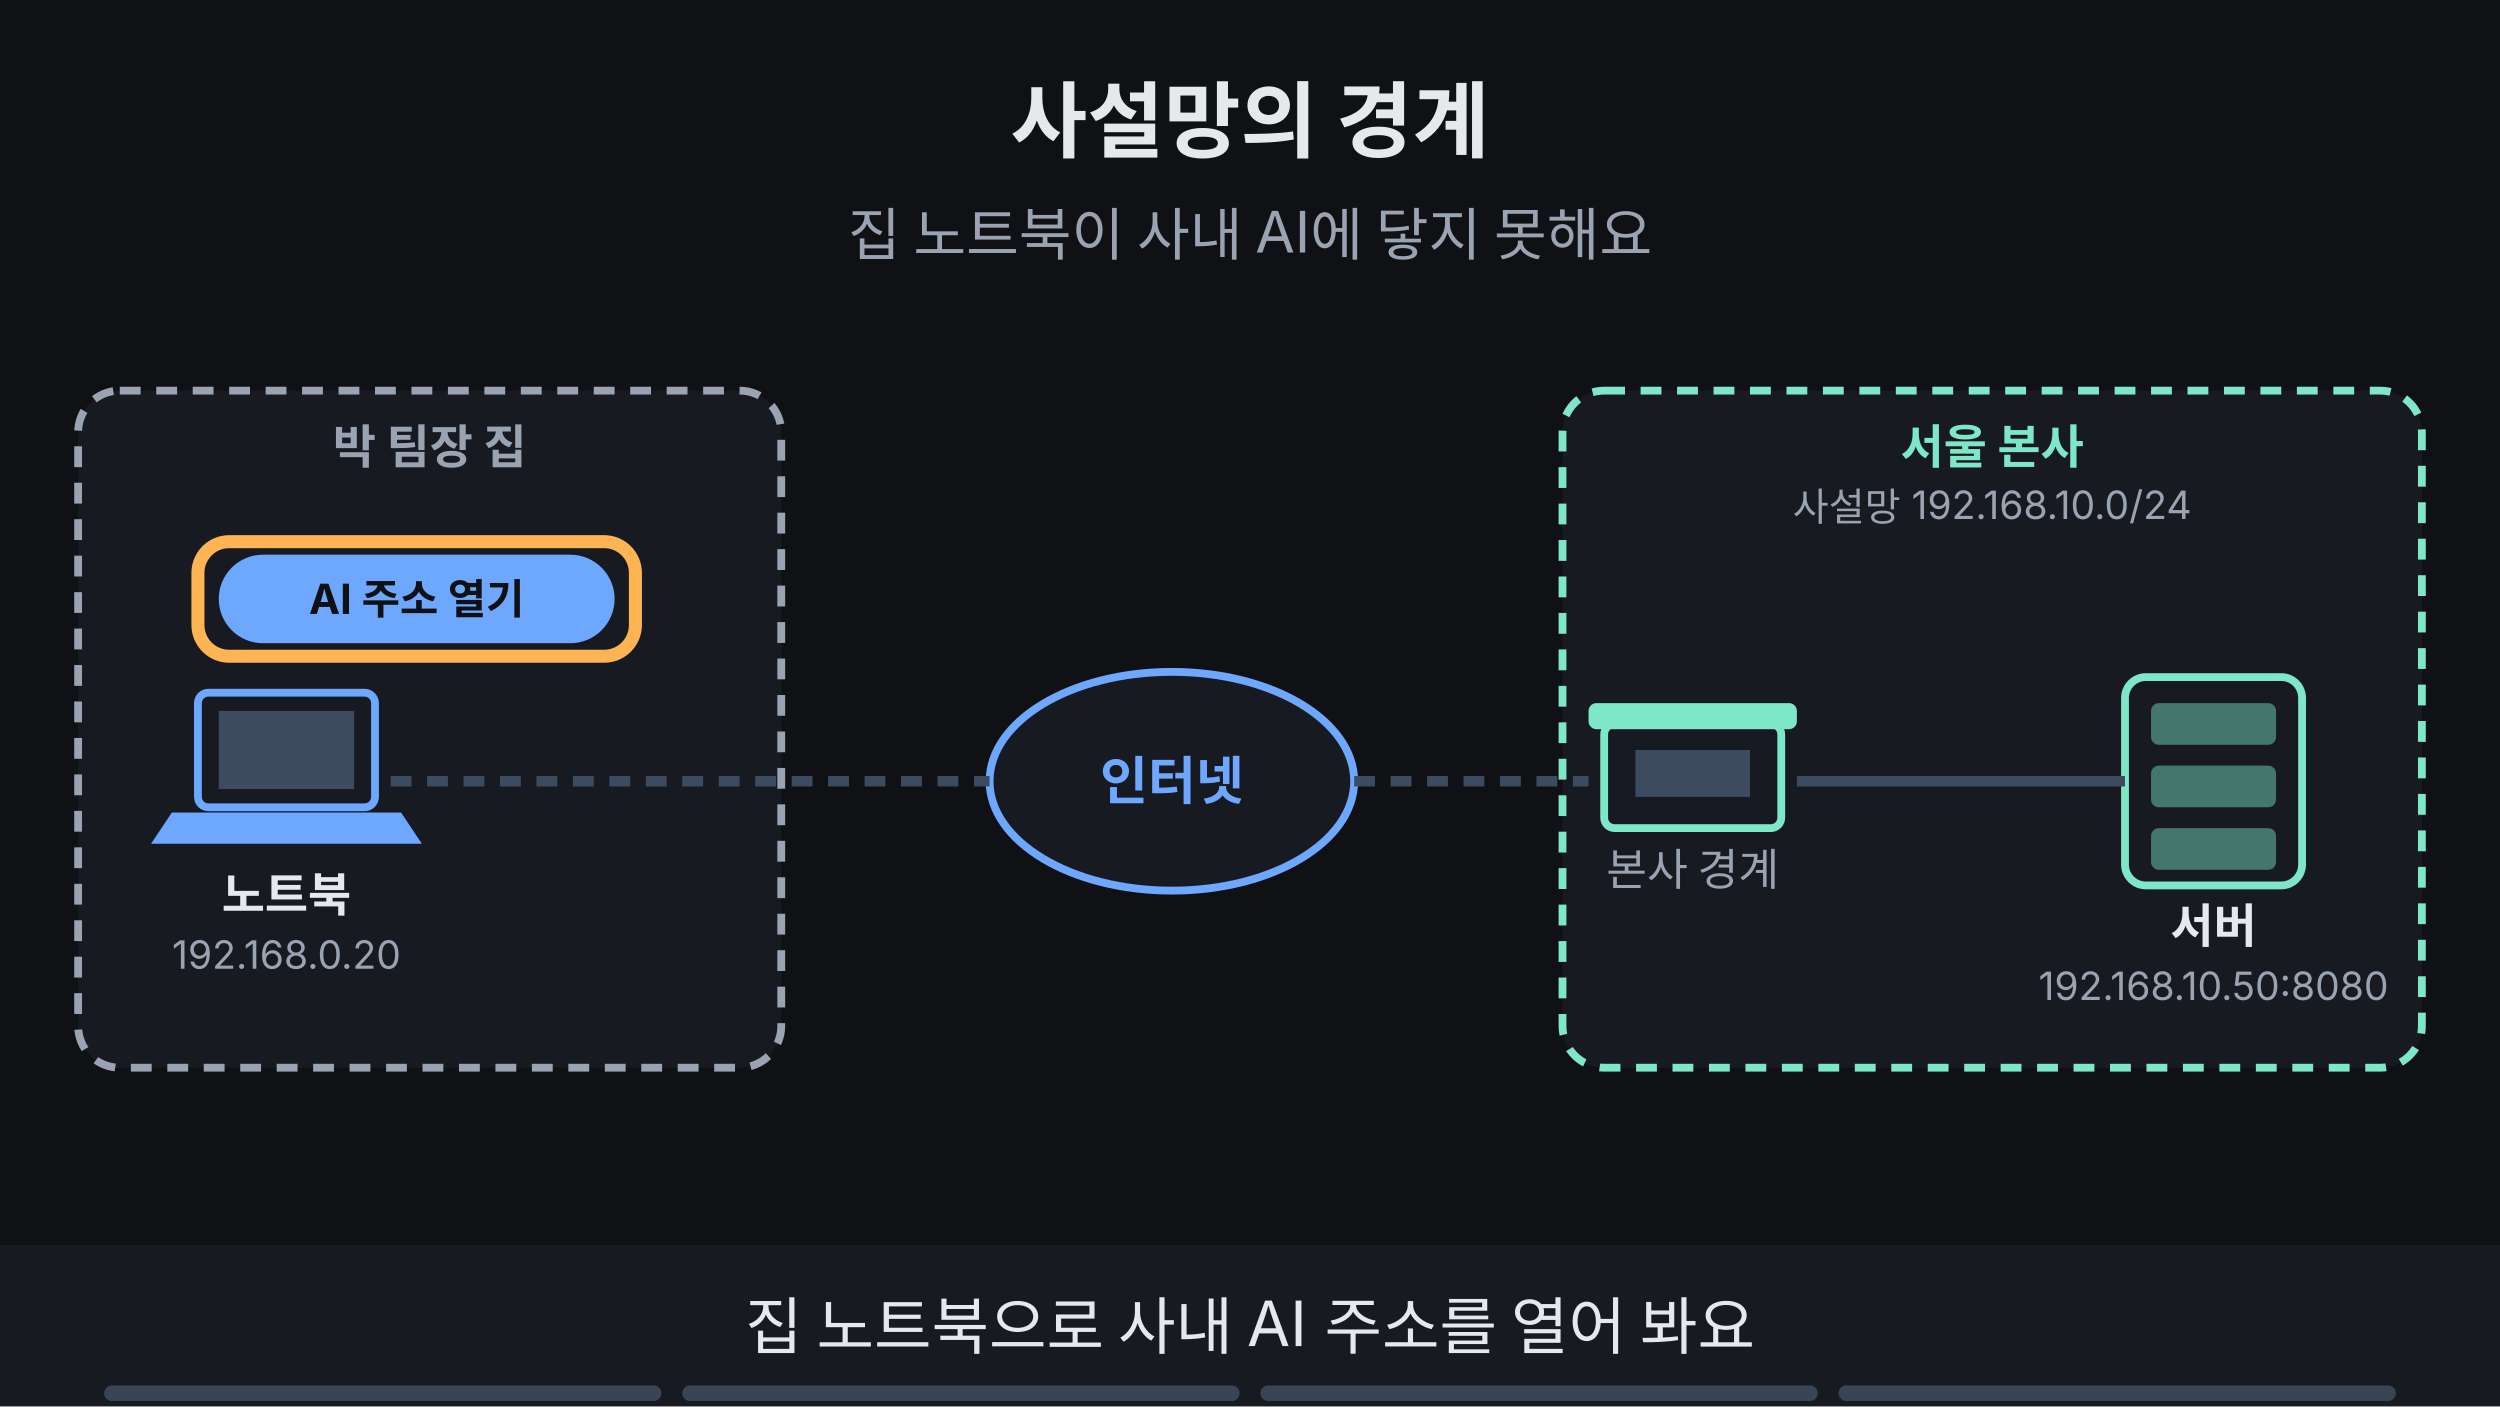
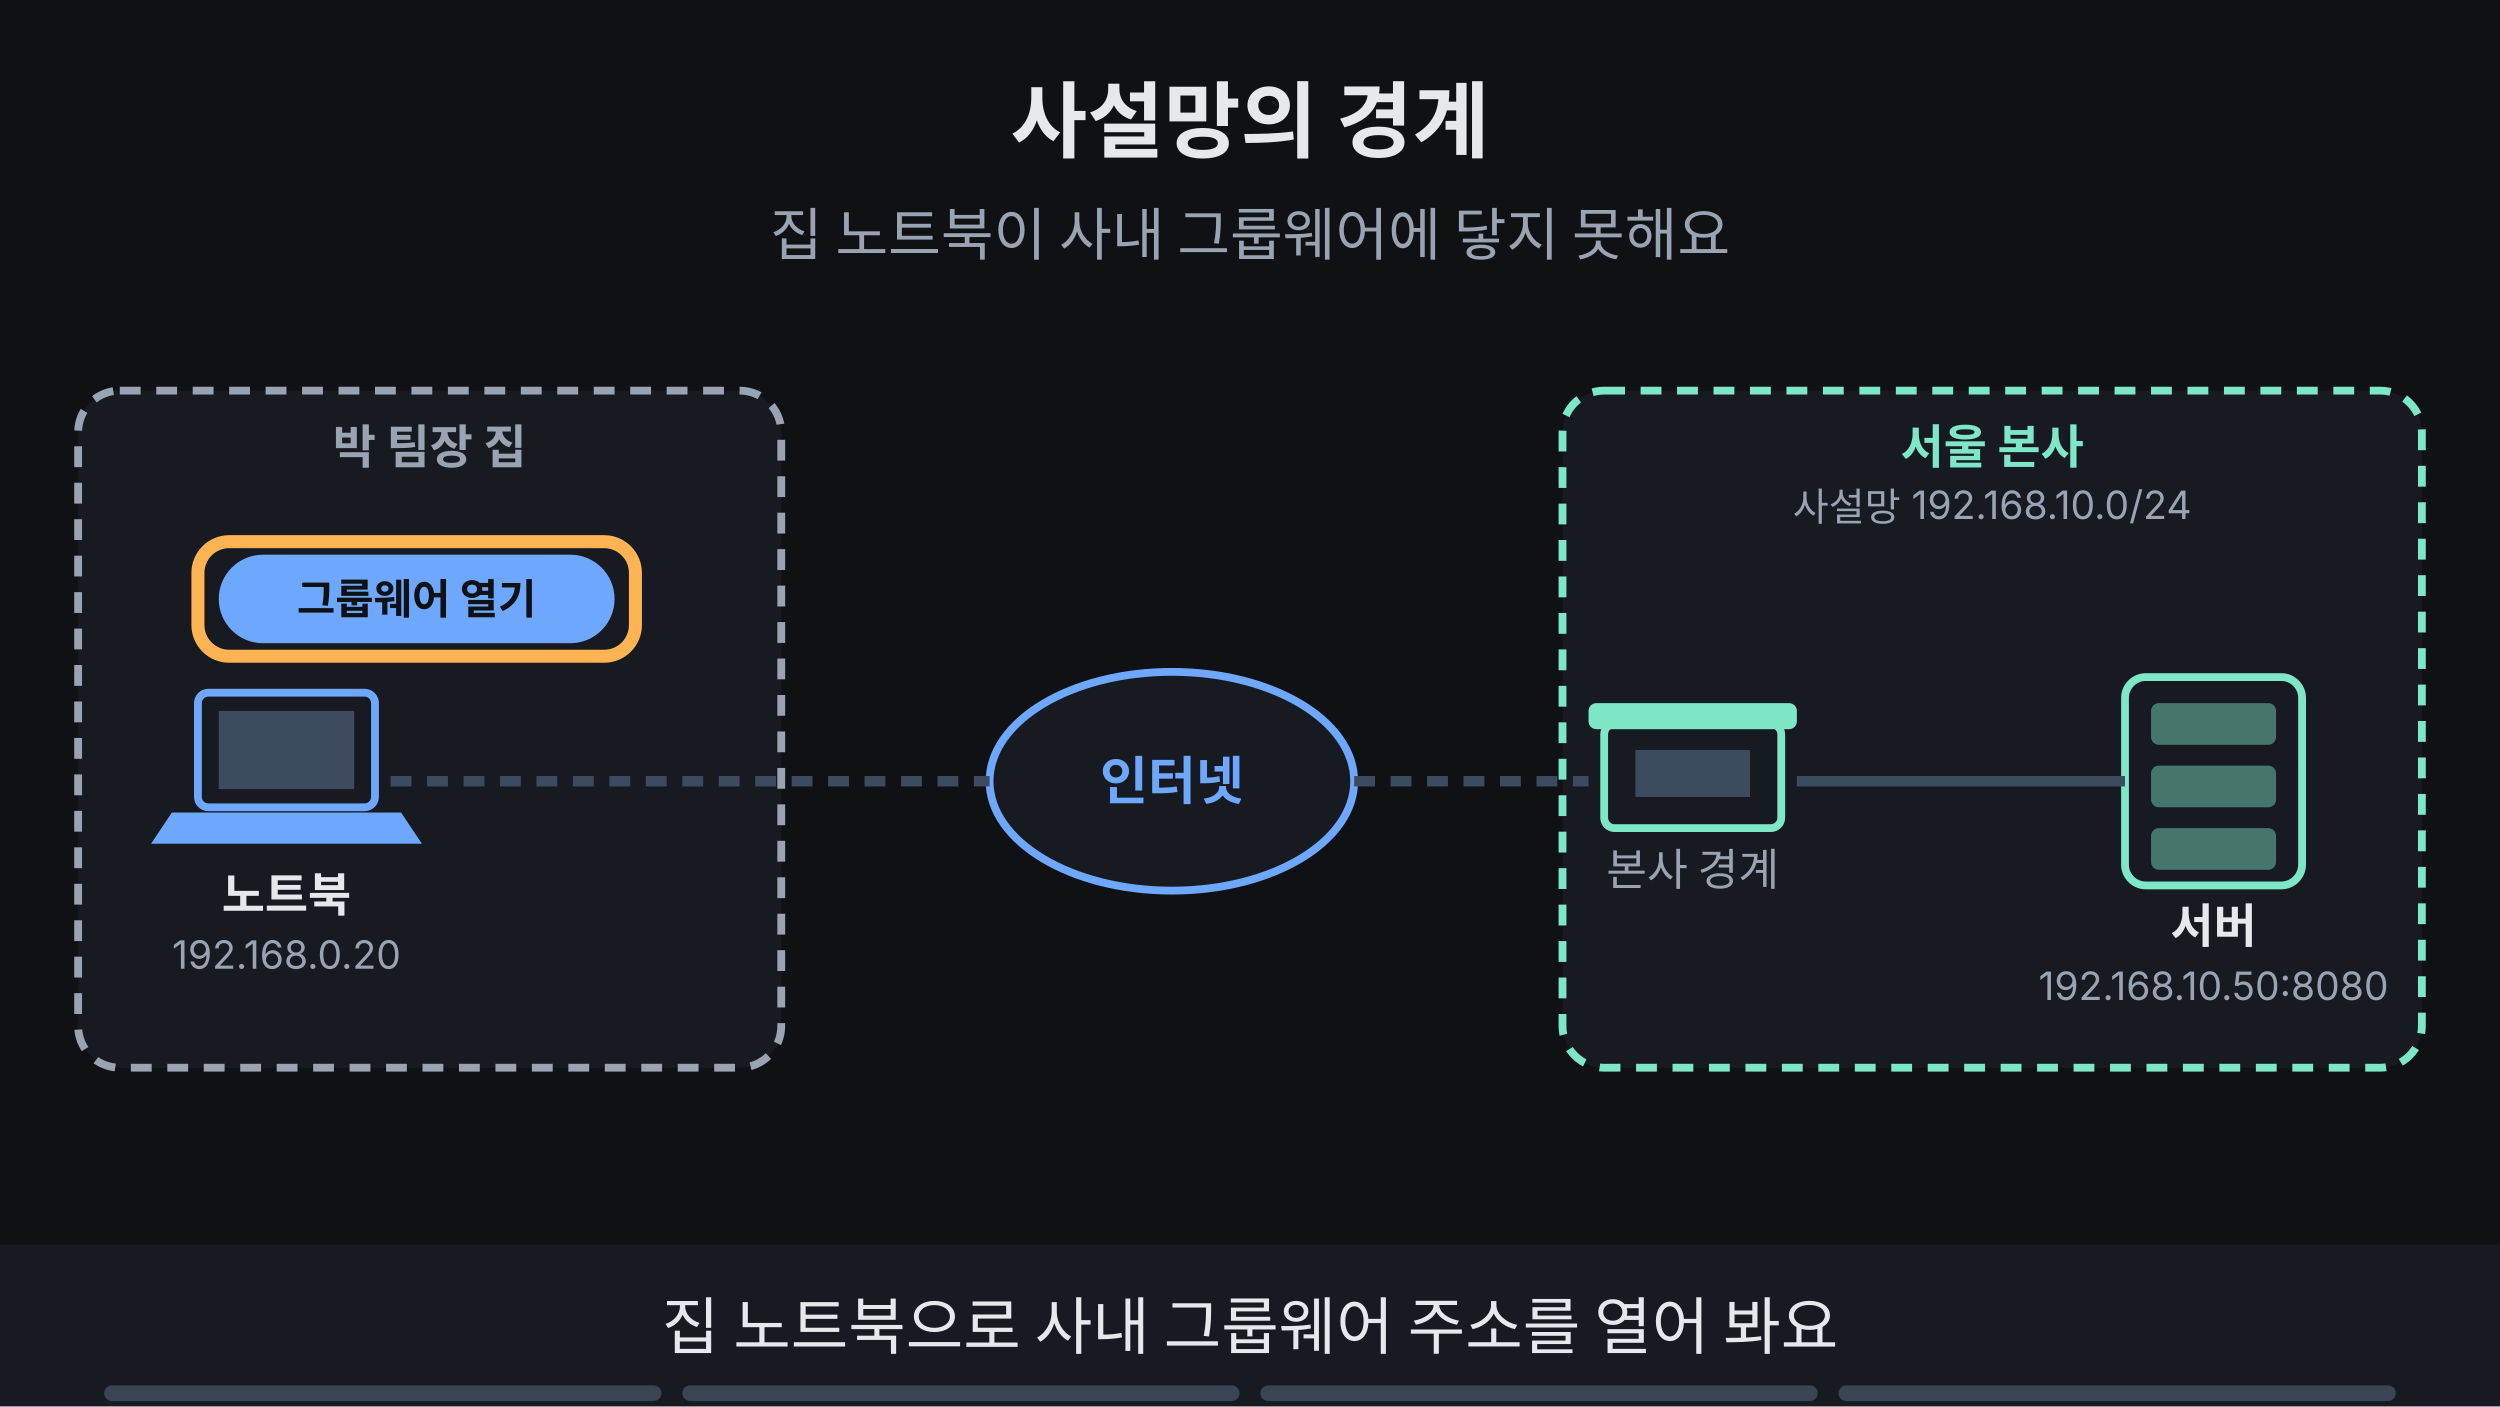
<svg xmlns="http://www.w3.org/2000/svg" viewBox="0 0 960 540" width="960" height="540" font-family="-apple-system,'Apple SD Gothic Neo','Segoe UI',sans-serif">
  <rect width="960" height="540" fill="#0f1115" />
  <text x="480" y="58" text-anchor="middle" font-size="32" font-weight="700" fill="#e6e8ec">사설망의 경계</text>
-   <text x="480" y="98" text-anchor="middle" font-size="22" fill="#9aa3b2">집 노트북이 사내 AI에 닿지 못해요</text>
+   <text x="480" y="98" text-anchor="middle" font-size="22" fill="#9aa3b2">집 노트북이 사내 그룹웨어에 닿지 못해요</text>
  <rect x="30" y="150" width="270" height="260" rx="16" fill="#171a21" stroke="#9aa3b2" stroke-width="3" stroke-dasharray="8 6" />
  <text x="165.0" y="178" text-anchor="middle" font-size="18" font-weight="700" fill="#9aa3b2">박 팀장 집</text>
  <rect x="76" y="266" width="68" height="44" rx="4" fill="#171a21" stroke="#6ea8fe" stroke-width="3" />
  <rect x="84" y="273" width="52" height="30" fill="#3d4b60" />
  <polygon points="66,312 154,312 162,324 58,324" fill="#6ea8fe" />
  <text x="110" y="350" text-anchor="middle" font-size="18" font-weight="700" fill="#e6e8ec">노트북</text>
  <text x="110" y="372" text-anchor="middle" font-size="15" fill="#9aa3b2">192.168.0.20</text>
  <ellipse cx="450" cy="300" rx="70" ry="42" fill="#171a21" stroke="#6ea8fe" stroke-width="3" />
  <text x="450" y="307" text-anchor="middle" font-size="20" font-weight="700" fill="#6ea8fe">인터넷</text>
  <rect x="600" y="150" width="330" height="260" rx="16" fill="#171a21" stroke="#7ee7c7" stroke-width="3" stroke-dasharray="8 6" />
  <text x="765.0" y="178" text-anchor="middle" font-size="18" font-weight="700" fill="#7ee7c7">서울 본사</text>
  <text x="765.0" y="200" text-anchor="middle" font-size="15" fill="#9aa3b2">사설망 192.168.10.0/24</text>
  <rect x="616" y="278" width="68" height="40" rx="4" fill="#171a21" stroke="#7ee7c7" stroke-width="3" />
  <rect x="610" y="270" width="80" height="10" rx="3" fill="#7ee7c7" />
  <rect x="628" y="288" width="44" height="18" fill="#3d4b60" />
  <text x="650" y="340" text-anchor="middle" font-size="17" fill="#9aa3b2">본사 경계</text>
  <rect x="816" y="260" width="68" height="80" rx="8" fill="#171a21" stroke="#7ee7c7" stroke-width="3" />
  <rect x="826" y="270" width="48" height="16" rx="3" fill="#7ee7c7" fill-opacity="0.45" />
  <rect x="826" y="294" width="48" height="16" rx="3" fill="#7ee7c7" fill-opacity="0.45" />
  <rect x="826" y="318" width="48" height="16" rx="3" fill="#7ee7c7" fill-opacity="0.45" />
  <text x="850" y="362" text-anchor="middle" font-size="18" font-weight="700" fill="#e6e8ec">서버</text>
  <text x="850" y="384" text-anchor="middle" font-size="15" fill="#9aa3b2">192.168.10.50:8080</text>
  <line x1="150" y1="300" x2="380" y2="300" stroke="#3d4b60" stroke-width="4" stroke-dasharray="8 6" />
  <line x1="520" y1="300" x2="610" y2="300" stroke="#3d4b60" stroke-width="4" stroke-dasharray="8 6" />
  <line x1="690" y1="300" x2="816" y2="300" stroke="#3d4b60" stroke-width="4" />
  <g opacity="1">
    <animate attributeName="opacity" values="1;1;0;0" keyTimes="0;0.485;0.500;1" dur="16s" repeatCount="indefinite" />
    <rect x="85" y="214" width="150" height="32" rx="16" fill="#6ea8fe" stroke="#6ea8fe" stroke-width="2" />
-     <text x="160" y="235.76" text-anchor="middle" font-size="16" font-weight="700" fill="#0f1115">AI 주소 열기</text>
+     <text x="160" y="235.76" text-anchor="middle" font-size="16" font-weight="700" fill="#0f1115">그룹웨어 열기</text>
  </g>
  <g opacity="1">
    <animate attributeName="opacity" values="1;1;0;0" keyTimes="0;0.235;0.250;1" dur="16s" repeatCount="indefinite" />
    <rect x="76" y="208" width="168" height="44" rx="12" fill="none" stroke="#ffb454" stroke-width="5" />
  </g>
  <g opacity="0">
    <animate attributeName="opacity" values="0;0;1;1;0;0" keyTimes="0;0.250;0.265;0.735;0.750;1" dur="16s" repeatCount="indefinite" />
    <g>
      <animateTransform attributeName="transform" type="translate" values="190,300;190,300;600,300;600,300" keyTimes="0.000;0.275;0.475;1.000" dur="16s" repeatCount="indefinite" />
      <rect x="-22" y="-14" width="44" height="28" rx="5" fill="#ffb454" />
      <path d="M-22 -12 l22 14 l22 -14" fill="none" stroke="#0f1115" stroke-width="2" />
    </g>
  </g>
  <g opacity="0">
    <animate attributeName="opacity" values="0;0;1;1" keyTimes="0;0.500;0.515;1" dur="16s" repeatCount="indefinite" />
    <circle cx="650" cy="232" r="16" fill="#ff7b72" />
    <path d="M643 225 l14 14 M657 225 l-14 14" stroke="#0f1115" stroke-width="4" />
  </g>
  <g opacity="0">
    <animate attributeName="opacity" values="0;0;1;1;0;0" keyTimes="0;0.500;0.515;0.735;0.750;1" dur="16s" repeatCount="indefinite" />
    <rect x="621" y="203" width="58" height="58" rx="12" fill="none" stroke="#ffb454" stroke-width="5" />
  </g>
  <g opacity="0">
    <animate attributeName="opacity" values="0;0;1;1" keyTimes="0;0.750;0.765;1" dur="16s" repeatCount="indefinite" />
    <rect x="305" y="430" width="349" height="34" rx="17" fill="#7ee7c7" stroke="#7ee7c7" stroke-width="2" />
    <text x="480" y="453.48" text-anchor="middle" font-size="18" font-weight="700" fill="#0f1115">문제는 서버가 아니라 사설망의 경계예요</text>
  </g>
  <rect x="0" y="478" width="960" height="62" fill="#171a21" />
  <g opacity="1">
    <animate attributeName="opacity" values="1;1;0;0" keyTimes="0;0.235;0.250;1" dur="16s" repeatCount="indefinite" />
-     <text x="480" y="518" text-anchor="middle" font-size="24" fill="#e6e8ec">집 노트북으로 사내 AI 주소를 열어 봐요</text>
+     <text x="480" y="518" text-anchor="middle" font-size="24" fill="#e6e8ec">집 노트북으로 사내 그룹웨어 주소를 열어 봐요</text>
  </g>
  <g opacity="0">
    <animate attributeName="opacity" values="0;0;1;1;0;0" keyTimes="0;0.250;0.265;0.485;0.500;1" dur="16s" repeatCount="indefinite" />
    <text x="480" y="518" text-anchor="middle" font-size="24" fill="#e6e8ec">요청이 인터넷을 지나 본사 경계에 닿아요</text>
  </g>
  <g opacity="0">
    <animate attributeName="opacity" values="0;0;1;1;0;0" keyTimes="0;0.500;0.515;0.735;0.750;1" dur="16s" repeatCount="indefinite" />
    <text x="480" y="518" text-anchor="middle" font-size="24" fill="#e6e8ec">사설 주소라서 경계에서 막혀 응답이 없어요</text>
  </g>
  <g opacity="0">
    <animate attributeName="opacity" values="0;0;1;1" keyTimes="0;0.750;0.765;1" dur="16s" repeatCount="indefinite" />
    <text x="480" y="518" text-anchor="middle" font-size="24" fill="#e6e8ec">문제는 서버가 아니라 사설망의 경계예요</text>
  </g>
  <g aria-label="재생 진행 막대" data-stage-count="4">
    <g class="progress-segment" data-stage="1">
      <rect x="40" y="532" width="214" height="6" rx="3" fill="#394554" />
      <rect x="40" y="532" width="0" height="6" rx="3" fill="#ff3434">
        <animate attributeName="width" values="0;214;214" keyTimes="0;0.25;1" dur="16s" repeatCount="indefinite" />
      </rect>
    </g>
    <g class="progress-segment" data-stage="2">
      <rect x="262" y="532" width="214" height="6" rx="3" fill="#394554" />
      <rect x="262" y="532" width="0" height="6" rx="3" fill="#ff3434">
        <animate attributeName="width" values="0;0;214;214" keyTimes="0;0.25;0.5;1" dur="16s" repeatCount="indefinite" />
      </rect>
    </g>
    <g class="progress-segment" data-stage="3">
      <rect x="484" y="532" width="214" height="6" rx="3" fill="#394554" />
      <rect x="484" y="532" width="0" height="6" rx="3" fill="#ff3434">
        <animate attributeName="width" values="0;0;214;214" keyTimes="0;0.5;0.75;1" dur="16s" repeatCount="indefinite" />
      </rect>
    </g>
    <g class="progress-segment" data-stage="4">
      <rect x="706" y="532" width="214" height="6" rx="3" fill="#394554" />
      <rect x="706" y="532" width="0" height="6" rx="3" fill="#ff3434">
        <animate attributeName="width" values="0;0;214" keyTimes="0;0.75;1" dur="16s" repeatCount="indefinite" />
      </rect>
    </g>
  </g>
</svg>
